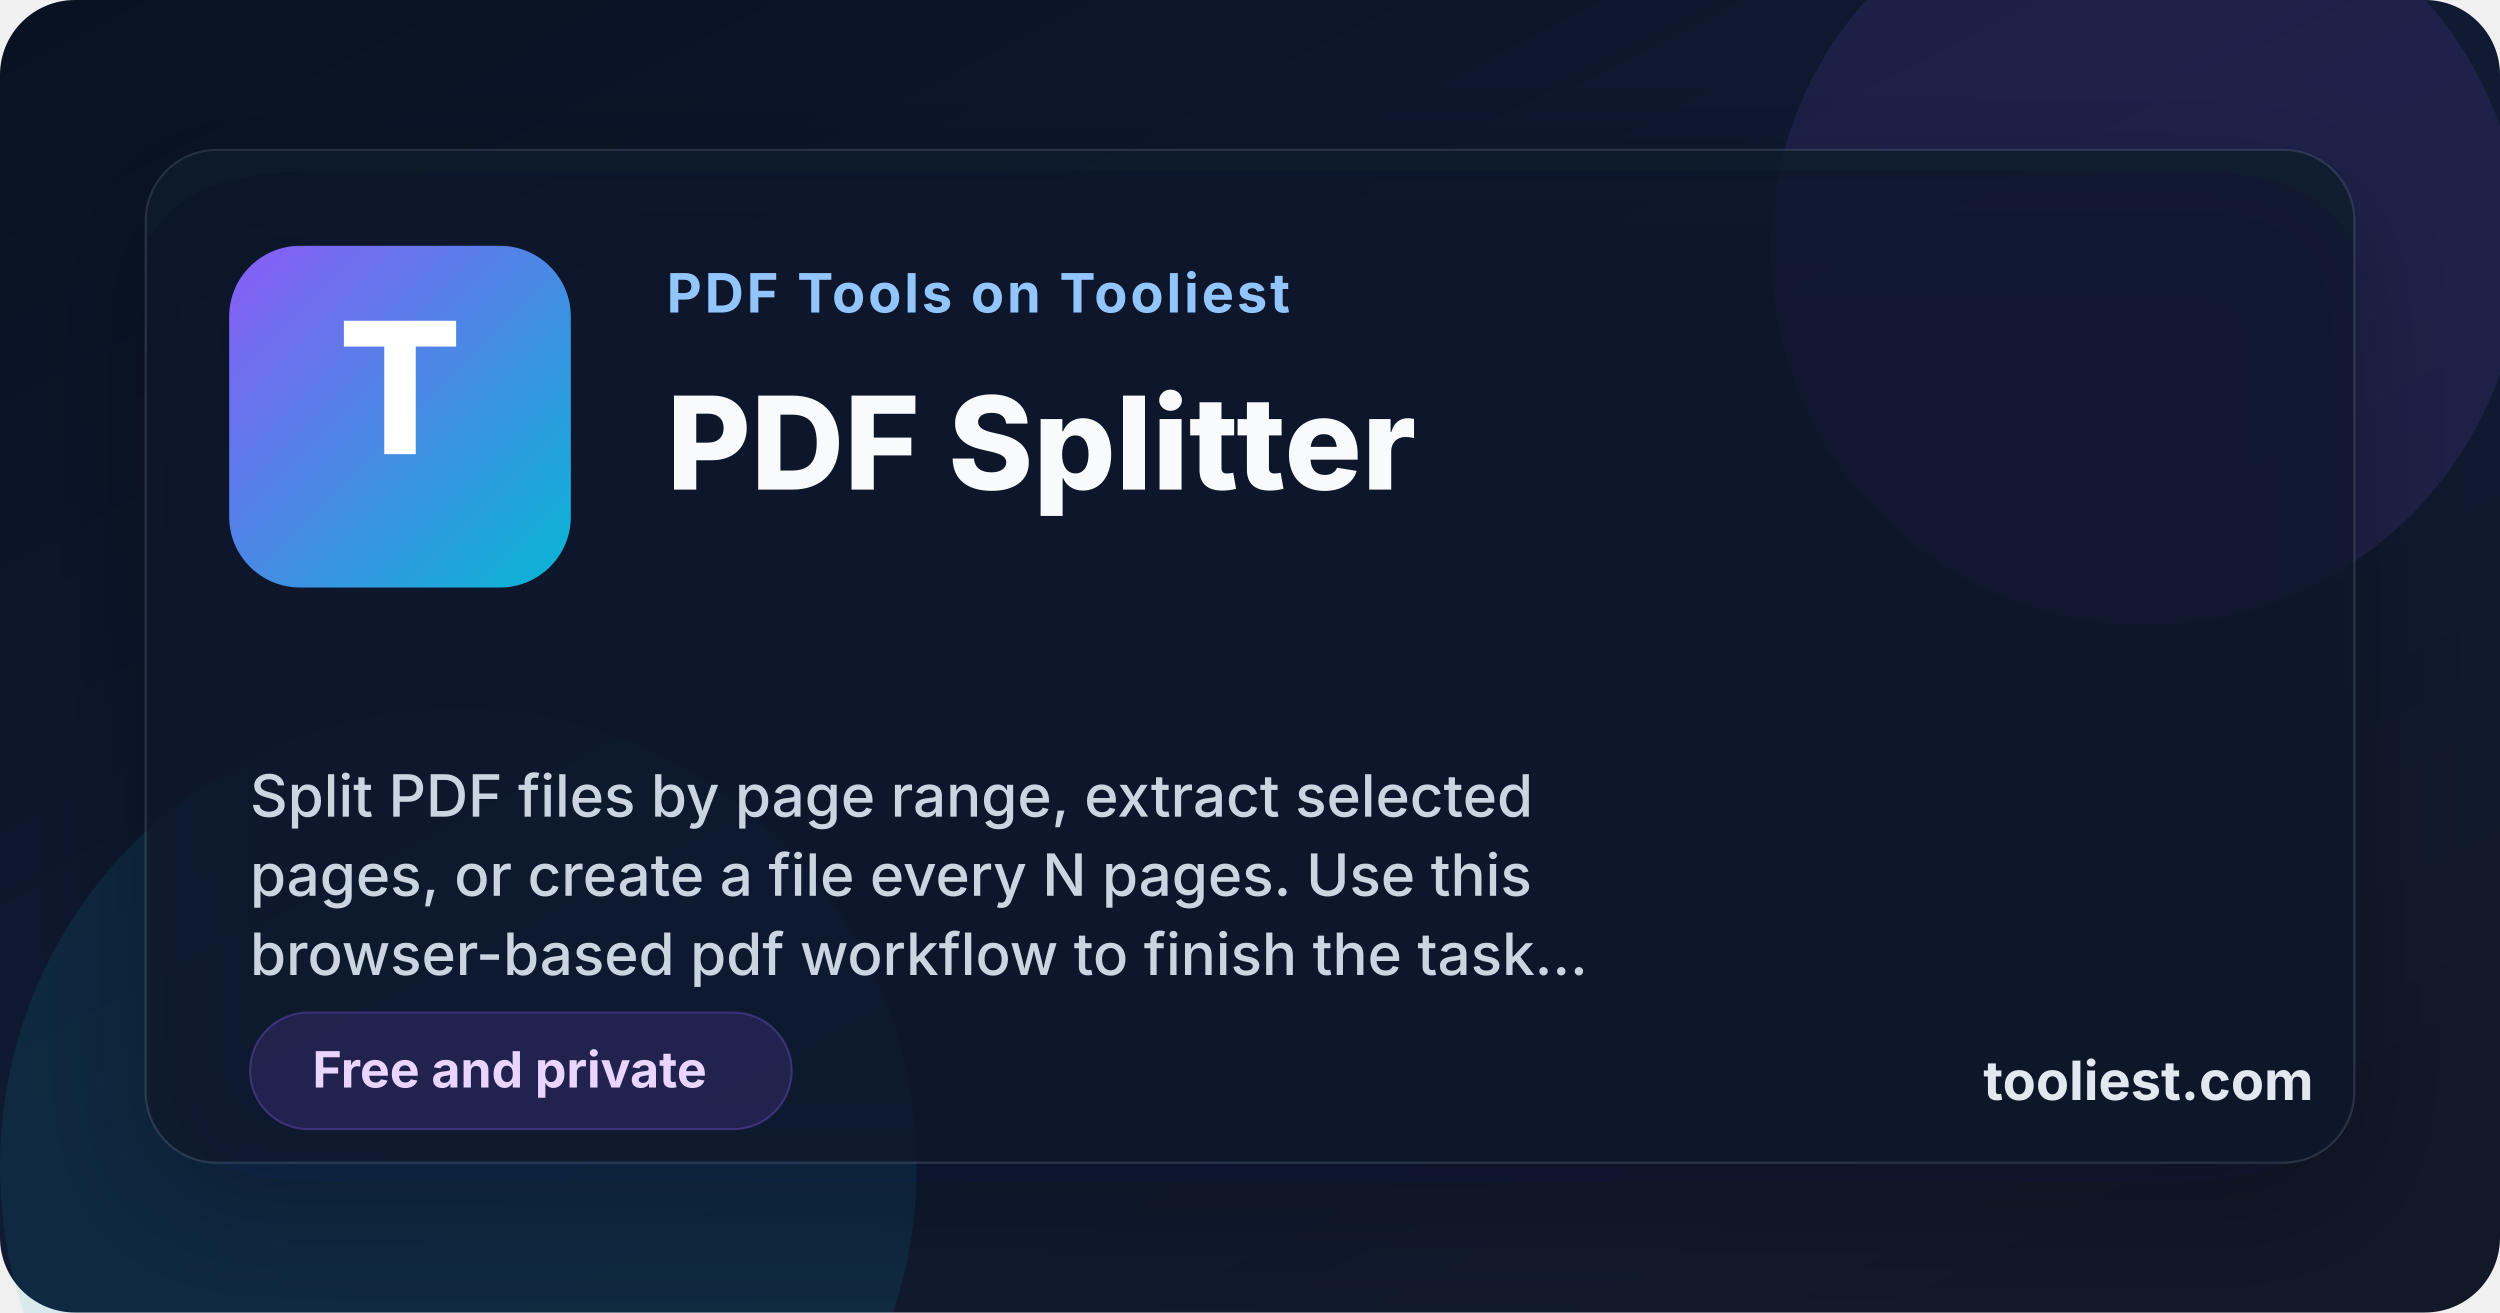
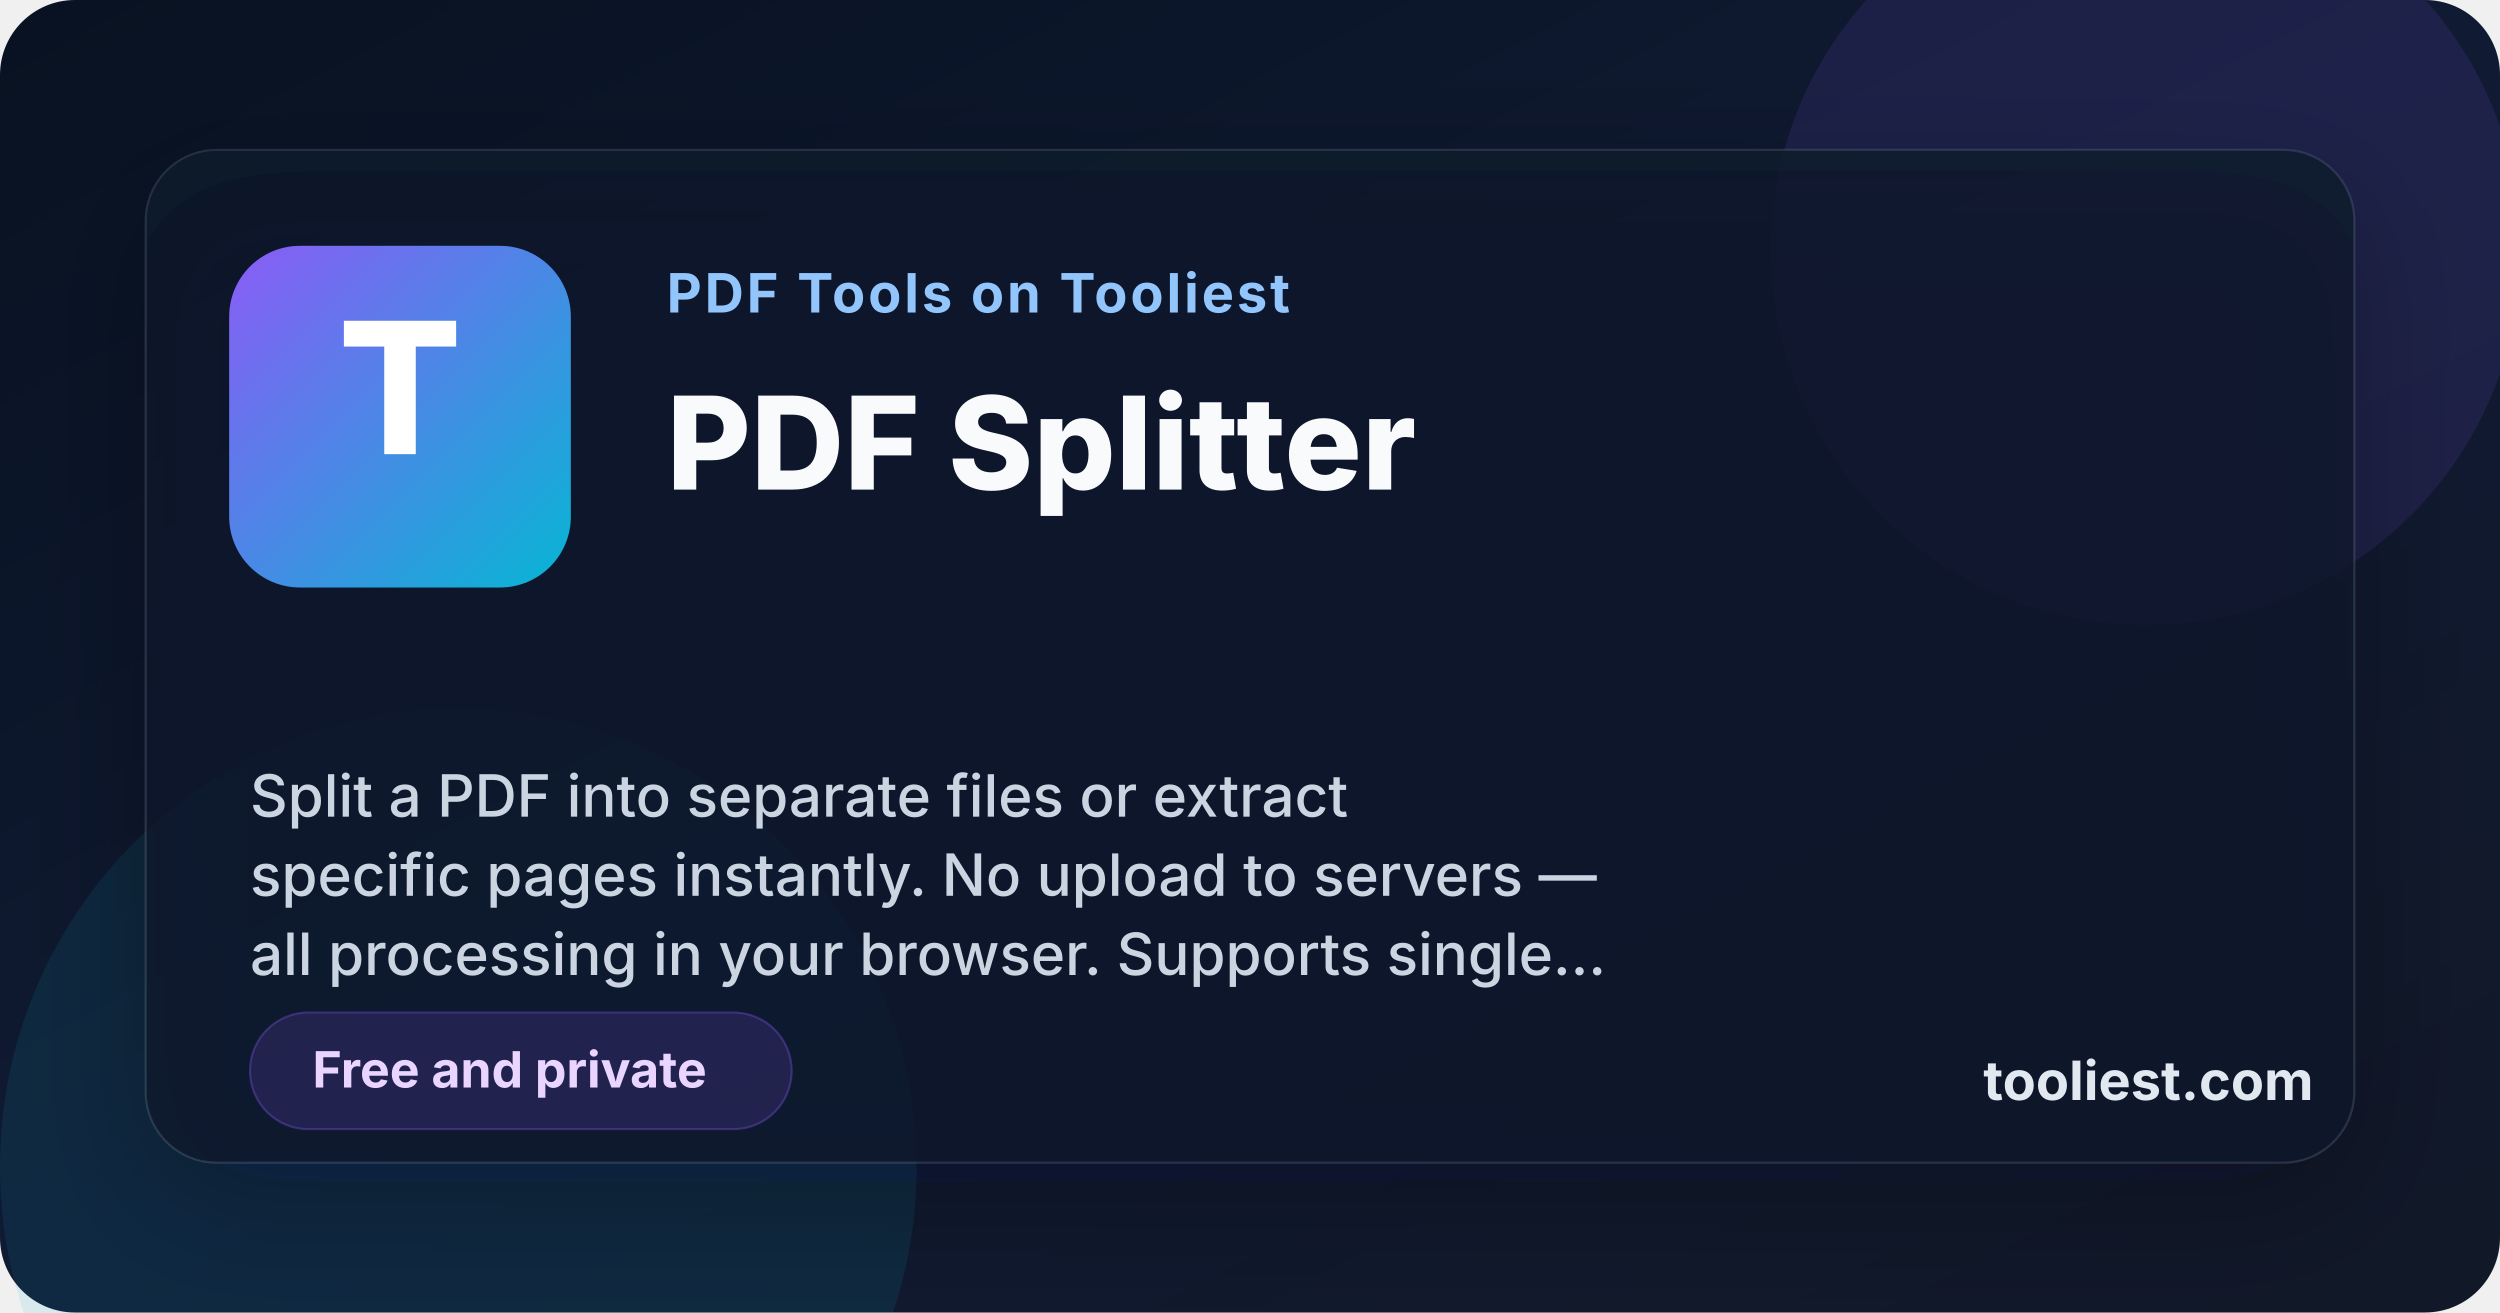
<svg xmlns="http://www.w3.org/2000/svg" width="1200" height="630" viewBox="0 0 1200 630" role="img" aria-labelledby="title desc">
  <defs>
    <linearGradient id="bg" x1="0%" x2="100%" y1="0%" y2="100%">
      <stop offset="0%" stop-color="#081221" />
      <stop offset="50%" stop-color="#101a33" />
      <stop offset="100%" stop-color="#111827" />
    </linearGradient>
    <linearGradient id="accent" x1="0%" x2="100%" y1="0%" y2="100%">
      <stop offset="0%" stop-color="#8b5cf6" />
      <stop offset="100%" stop-color="#06b6d4" />
    </linearGradient>
    <filter id="shadow" x="-20%" y="-20%" width="140%" height="140%">
      <feDropShadow dx="0" dy="20" stdDeviation="30" flood-color="#020617" flood-opacity="0.35" />
    </filter>
  </defs>
  <rect width="1200" height="630" fill="url(#bg)" rx="36" />
  <circle cx="1030" cy="120" r="180" fill="#8b5cf6" opacity="0.12" />
  <circle cx="220" cy="560" r="220" fill="#06b6d4" opacity="0.1" />
  <rect x="70" y="72" width="1060" height="486" rx="34" fill="rgba(15, 23, 42, 0.78)" stroke="rgba(148, 163, 184, 0.18)" filter="url(#shadow)" />
  <rect x="110" y="118" width="164" height="164" rx="34" fill="url(#accent)" />
  <text x="192" y="218" text-anchor="middle" font-family="Inter, Arial, sans-serif" font-size="88" font-weight="800" fill="#ffffff">T</text>
  <text x="320" y="150" font-family="Inter, Arial, sans-serif" font-size="26" font-weight="700" letter-spacing="1.4" fill="#93c5fd">PDF Tools on Tooliest</text>
  <text x="320" y="235" font-family="Inter, Arial, sans-serif" font-size="62" font-weight="800" fill="#f8fafc">PDF Splitter</text>
-   <text x="120" y="392" font-family="Inter, Arial, sans-serif" font-size="28" font-weight="500" fill="#cbd5e1">Split PDF files by page range, extract selected</text>
-   <text x="120" y="430" font-family="Inter, Arial, sans-serif" font-size="28" font-weight="500" fill="#cbd5e1">pages, or create a file every N pages. Use this</text>
-   <text x="120" y="468" font-family="Inter, Arial, sans-serif" font-size="28" font-weight="500" fill="#cbd5e1">browser-based pdf workflow to finish the task...</text>
+   <text x="120" y="392" font-family="Inter, Arial, sans-serif" font-size="28" font-weight="500" fill="#cbd5e1">Split a PDF into separate files or extract</text>
+   <text x="120" y="430" font-family="Inter, Arial, sans-serif" font-size="28" font-weight="500" fill="#cbd5e1">specific pages instantly. No upload to servers —</text>
+   <text x="120" y="468" font-family="Inter, Arial, sans-serif" font-size="28" font-weight="500" fill="#cbd5e1">all processing in your browser. Supports single...</text>
  <rect x="120" y="486" width="260" height="56" rx="28" fill="rgba(139, 92, 246, 0.16)" stroke="rgba(139, 92, 246, 0.32)" />
  <text x="150" y="522" font-family="Inter, Arial, sans-serif" font-size="24" font-weight="700" fill="#e9d5ff">Free and private</text>
  <text x="952" y="528" font-family="Inter, Arial, sans-serif" font-size="26" font-weight="700" fill="#e2e8f0">tooliest.com</text>
</svg>
